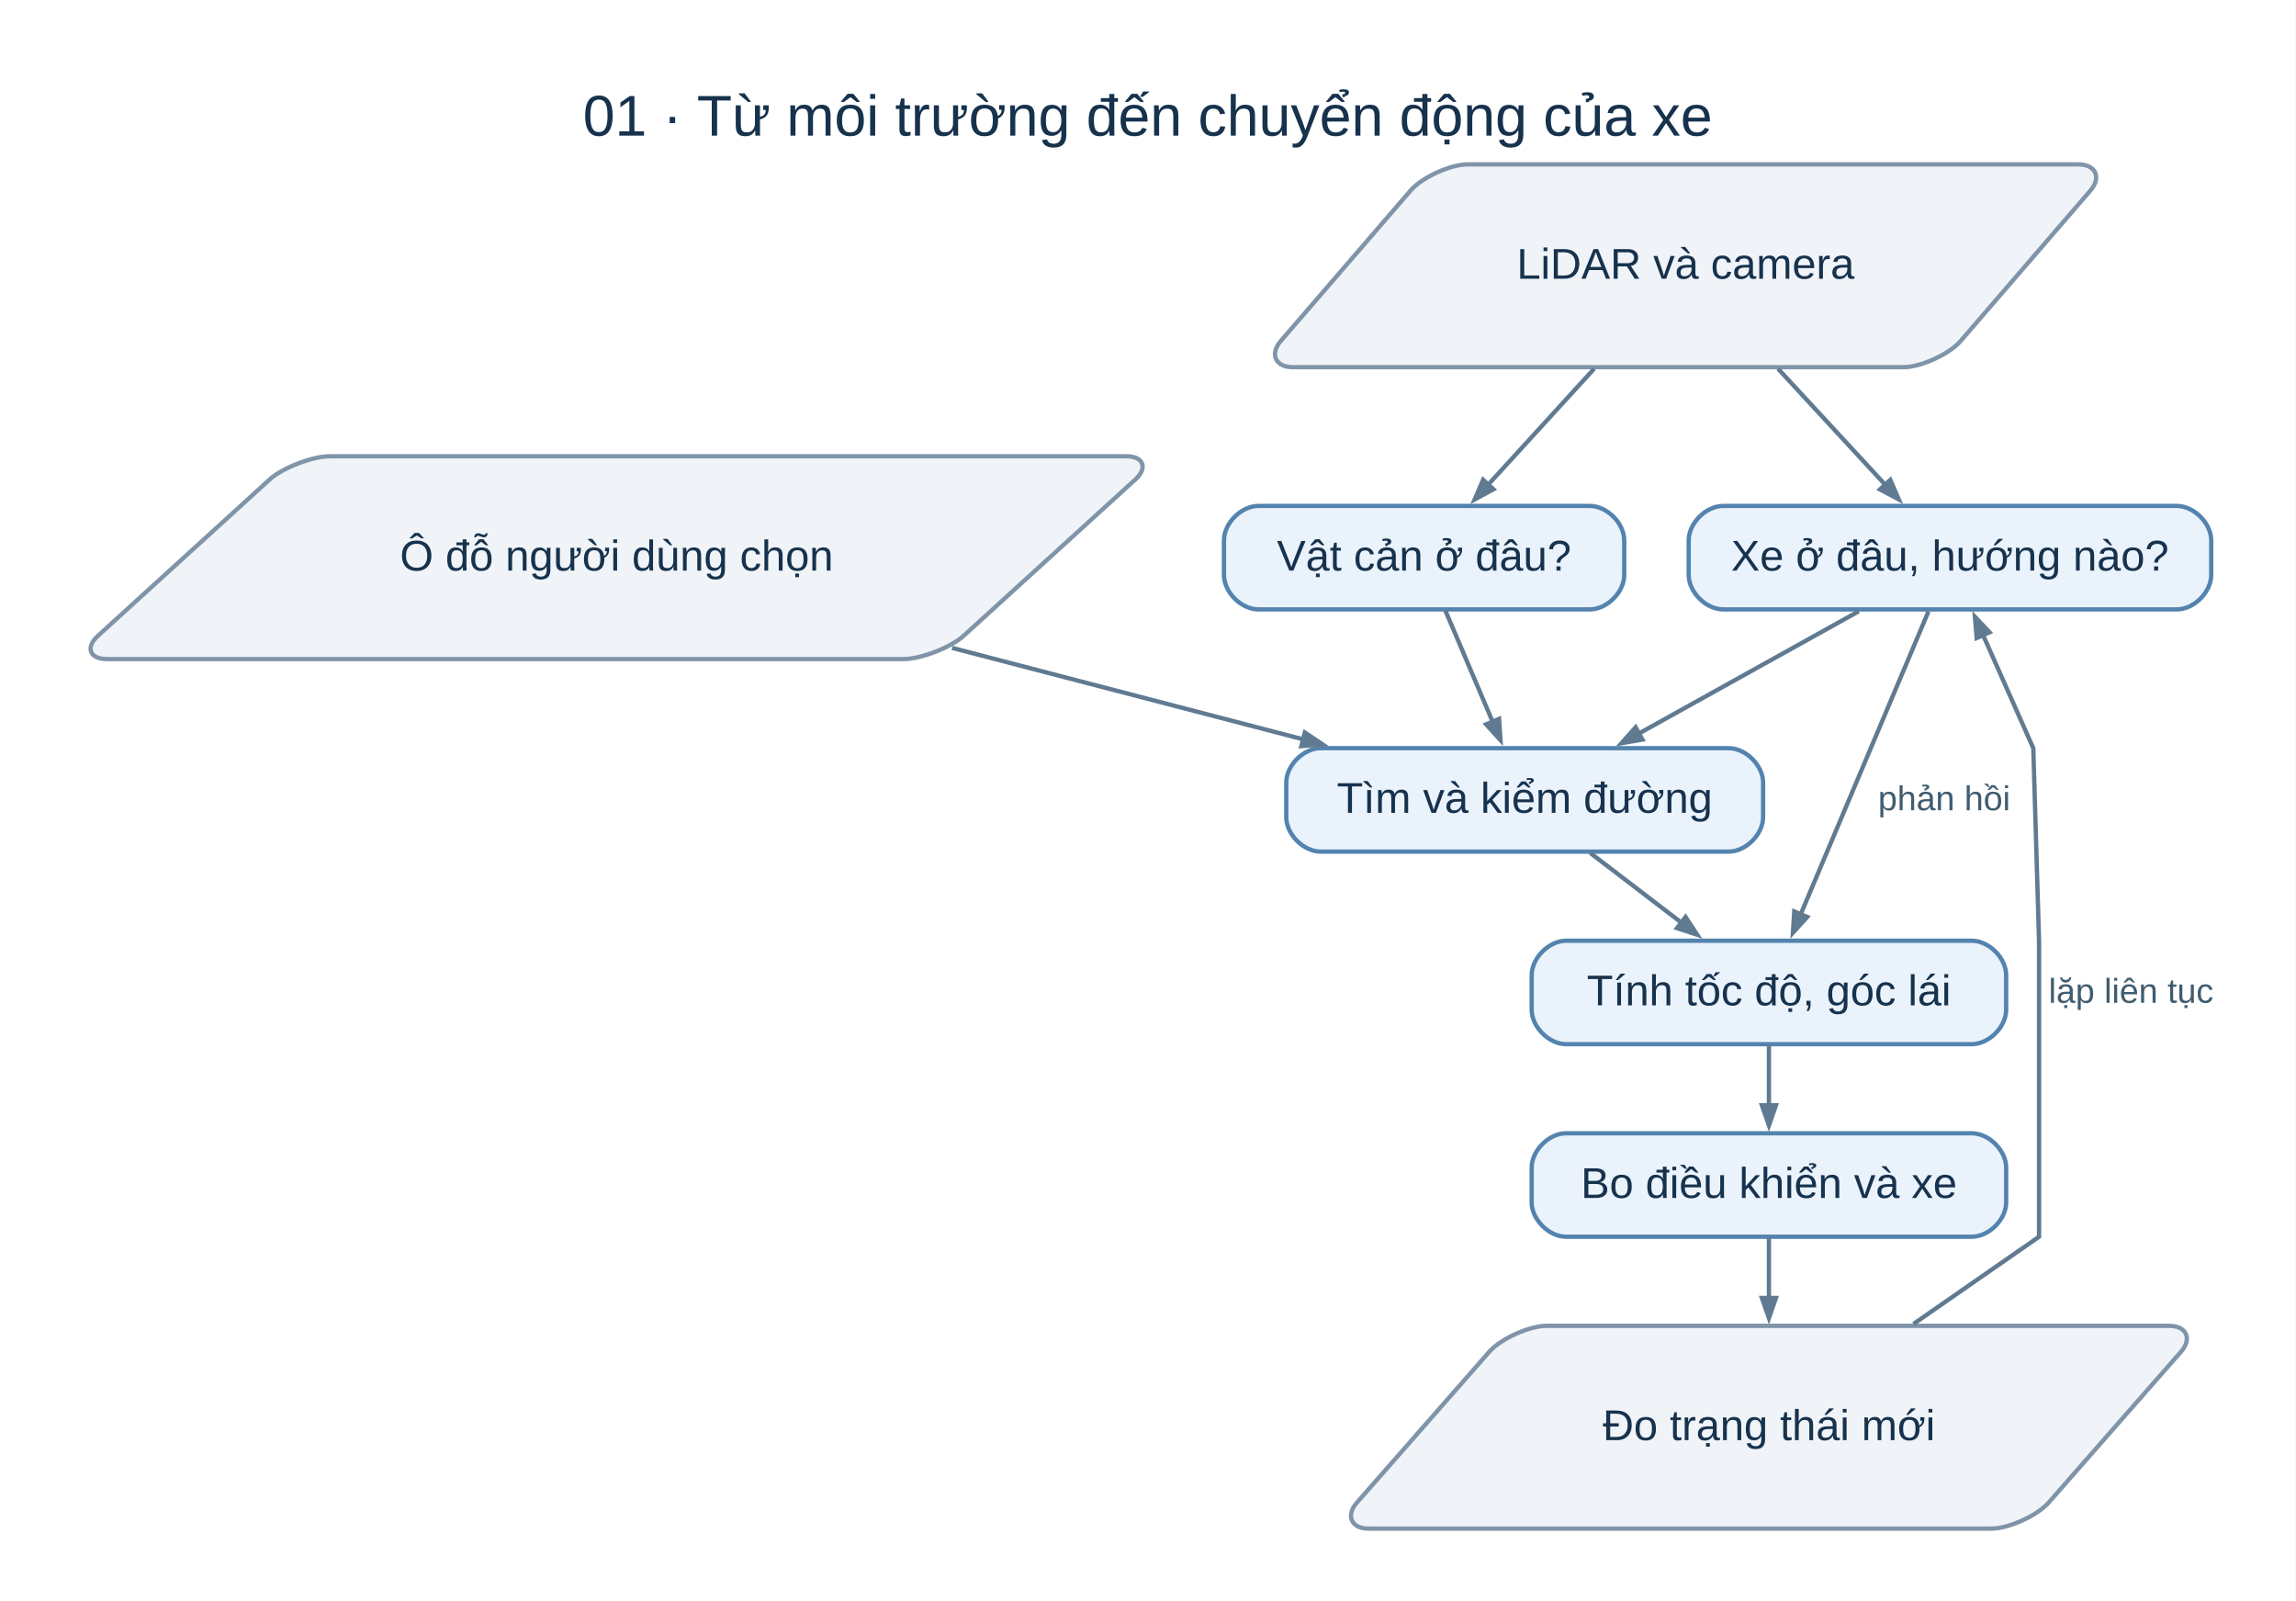
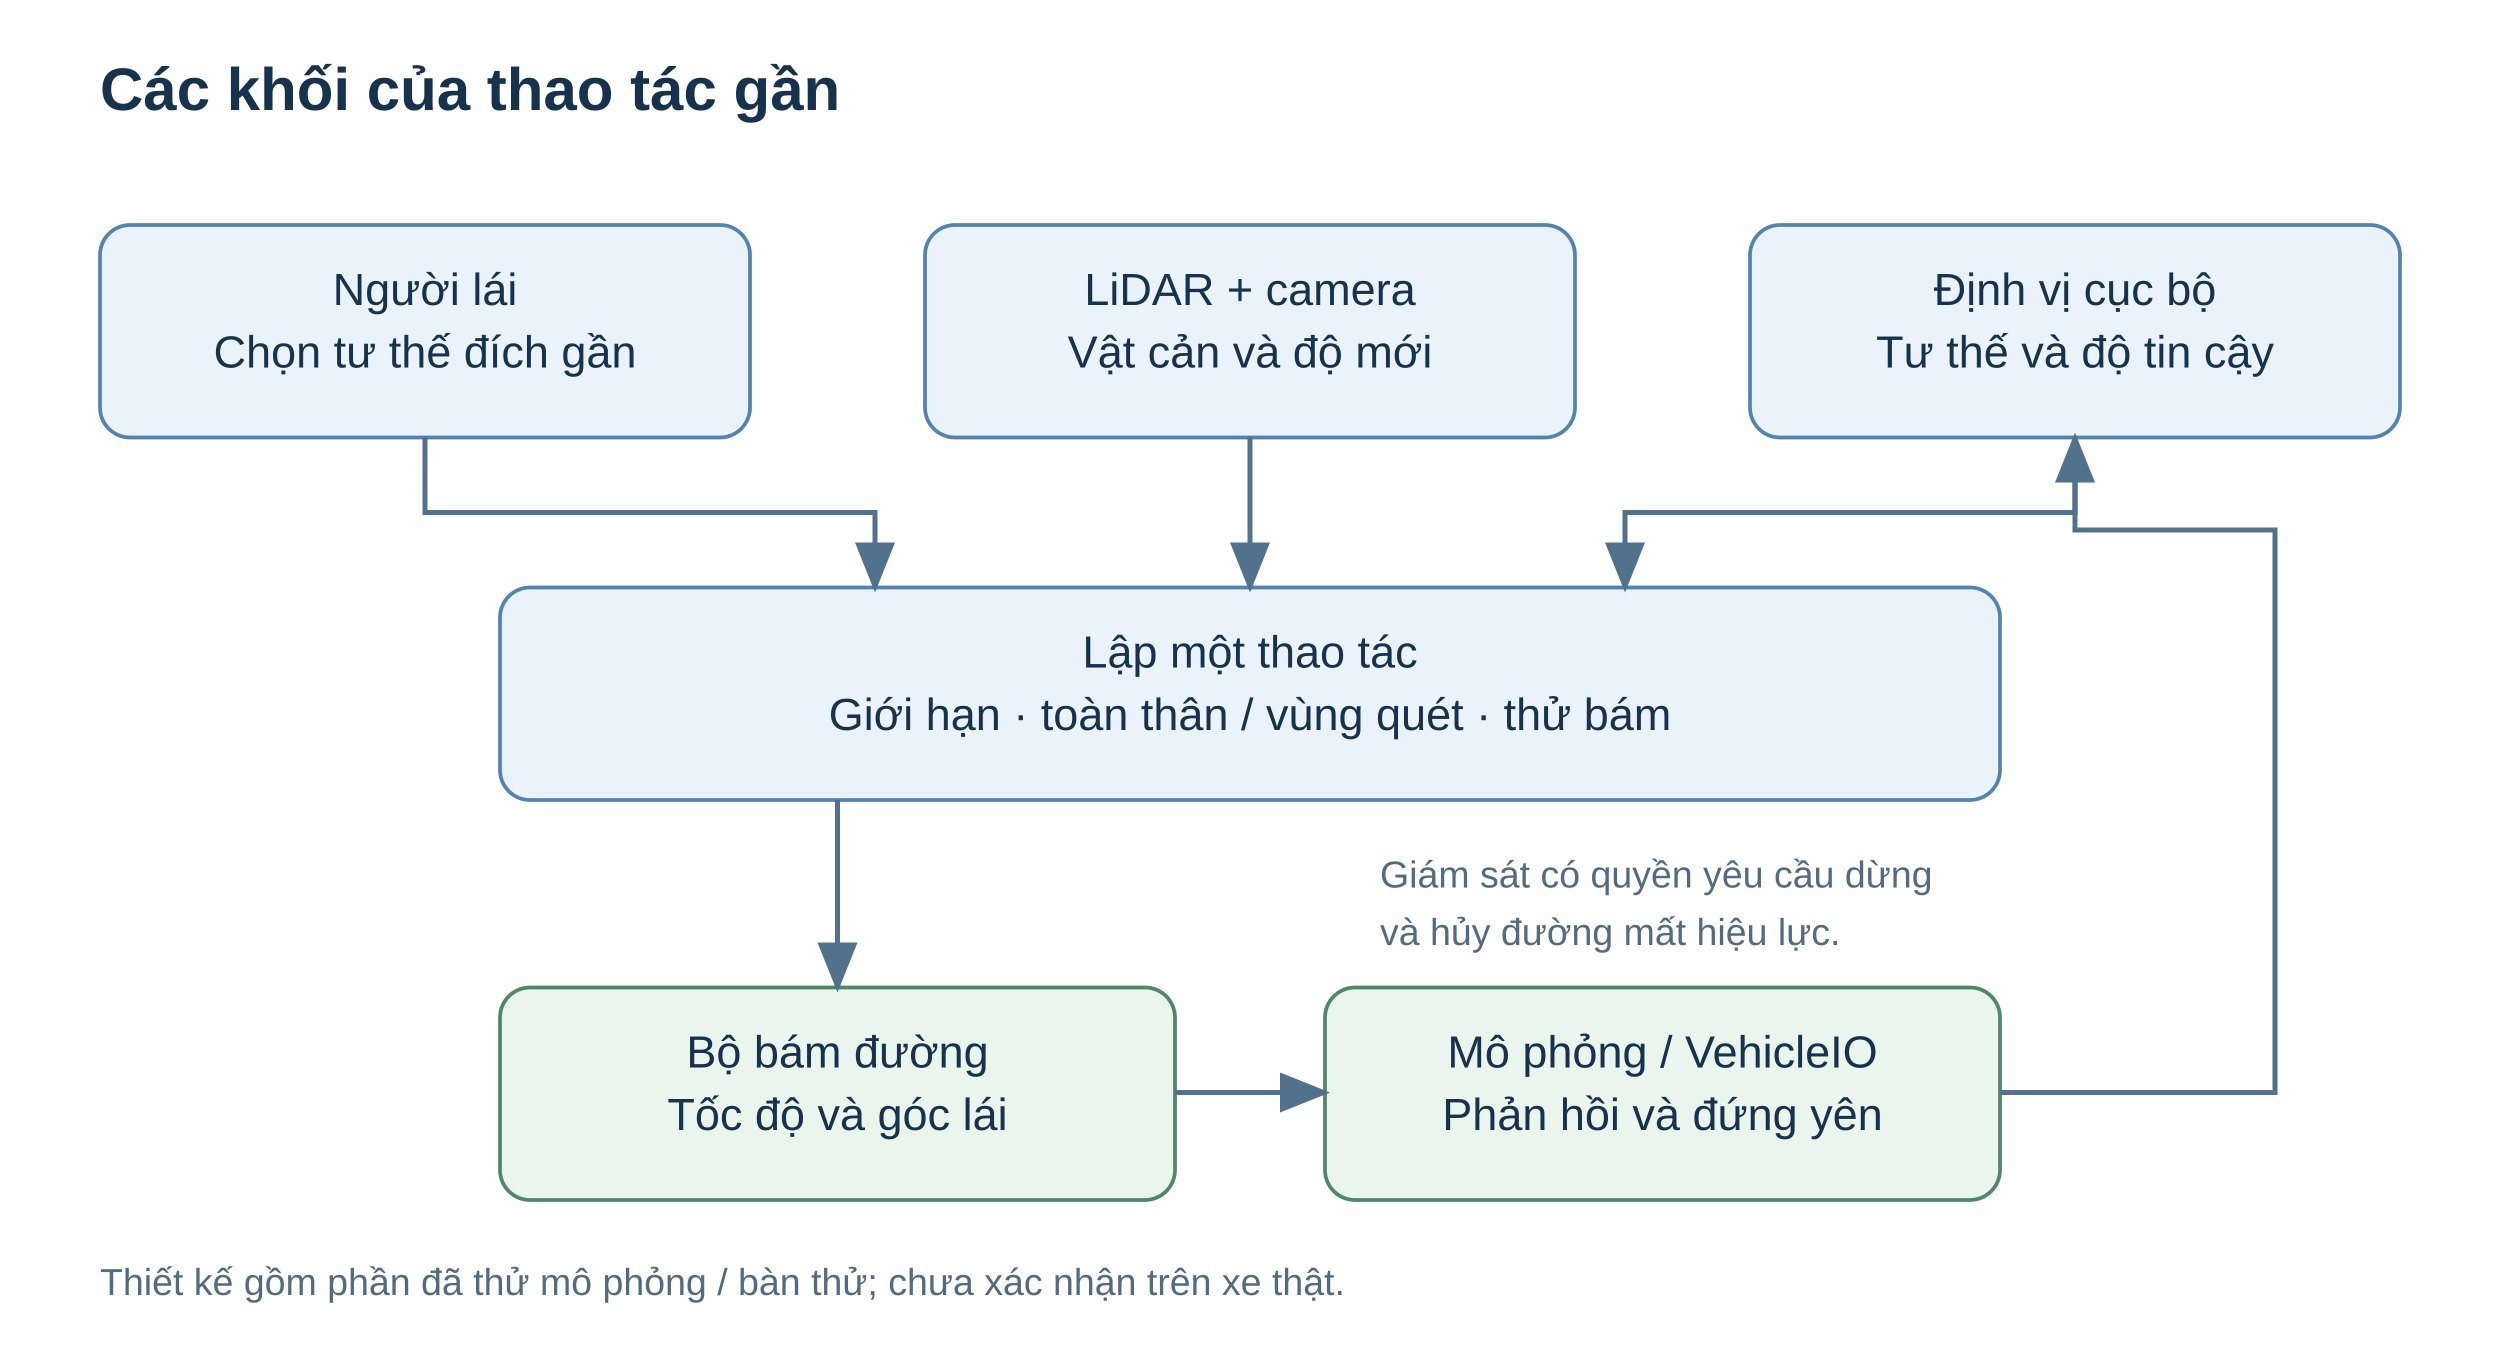
- <svg xmlns="http://www.w3.org/2000/svg" role="img" aria-label="01 · Từ môi trường đến chuyển động của xe" width="799pt" height="557pt" viewBox="0.00 0.00 799.00 557.00">
-   <g id="graph0" class="graph" transform="scale(1 1) rotate(0) translate(25.2 531.88)">
-     <polygon fill="#ffffff" stroke="none" points="-25.2,25.2 -25.2,-531.88 773.6,-531.88 773.6,25.2 -25.2,25.2" />
-     <text xml:space="preserve" text-anchor="middle" x="374.2" y="-484.68" font-family="Arial" font-size="20.00" fill="#17324d">01 · Từ môi trường đến chuyển động của xe</text>
-     <g id="node1" class="node">
-       <path fill="#f0f4f8" stroke="#8094a9" stroke-width="1.5" d="M698.1,-474.68C698.1,-474.68 485.52,-474.68 485.52,-474.68 479.52,-474.68 469.6,-470.14 465.68,-465.59 465.68,-465.59 420.49,-413.21 420.49,-413.21 416.57,-408.66 418.66,-404.12 424.66,-404.12 424.66,-404.12 637.24,-404.12 637.24,-404.12 643.24,-404.12 653.16,-408.66 657.08,-413.21 657.08,-413.21 702.27,-465.59 702.27,-465.59 706.18,-470.14 704.1,-474.68 698.1,-474.68" />
-       <text xml:space="preserve" text-anchor="middle" x="561.38" y="-434.9" font-family="Arial" font-size="15.00" fill="#17324d">LiDAR và camera</text>
-     </g>
-     <g id="node2" class="node">
-       <path fill="#eaf3fc" stroke="#5383ae" stroke-width="1.5" d="M528.03,-355.84C528.03,-355.84 412.73,-355.84 412.73,-355.84 406.73,-355.84 400.73,-349.84 400.73,-343.84 400.73,-343.84 400.73,-331.84 400.73,-331.84 400.73,-325.84 406.73,-319.84 412.73,-319.84 412.73,-319.84 528.03,-319.84 528.03,-319.84 534.03,-319.84 540.03,-325.84 540.03,-331.84 540.03,-331.84 540.03,-343.84 540.03,-343.84 540.03,-349.84 534.03,-355.84 528.03,-355.84" />
-       <text xml:space="preserve" text-anchor="middle" x="470.38" y="-333.34" font-family="Arial" font-size="15.00" fill="#17324d">Vật cản ở đâu?</text>
-     </g>
-     <g id="edge1" class="edge">
-       <path fill="none" stroke="#607a91" stroke-width="1.5" d="M529.55,-403.58C517.38,-390.27 503.78,-375.38 492.68,-363.24" />
-       <polygon fill="#607a91" stroke="#607a91" stroke-width="1.5" points="494.53,-361.64 488,-358.12 490.92,-364.94 494.53,-361.64" />
-     </g>
-     <g id="node3" class="node">
-       <path fill="#eaf3fc" stroke="#5383ae" stroke-width="1.5" d="M732.3,-355.84C732.3,-355.84 574.46,-355.84 574.46,-355.84 568.46,-355.84 562.46,-349.84 562.46,-343.84 562.46,-343.84 562.46,-331.84 562.46,-331.84 562.46,-325.84 568.46,-319.84 574.46,-319.84 574.46,-319.84 732.3,-319.84 732.3,-319.84 738.3,-319.84 744.3,-325.84 744.3,-331.84 744.3,-331.84 744.3,-343.84 744.3,-343.84 744.3,-349.84 738.3,-355.84 732.3,-355.84" />
-       <text xml:space="preserve" text-anchor="middle" x="653.38" y="-333.34" font-family="Arial" font-size="15.00" fill="#17324d">Xe ở đâu, hướng nào?</text>
-     </g>
-     <g id="edge2" class="edge">
-       <path fill="none" stroke="#607a91" stroke-width="1.5" d="M593.56,-403.58C605.86,-390.27 619.61,-375.38 630.83,-363.24" />
-       <polygon fill="#607a91" stroke="#607a91" stroke-width="1.5" points="632.62,-364.92 635.57,-358.11 629.02,-361.59 632.62,-364.92" />
-     </g>
-     <g id="node5" class="node">
-       <path fill="#eaf3fc" stroke="#5383ae" stroke-width="1.5" d="M576.35,-271.56C576.35,-271.56 434.41,-271.56 434.41,-271.56 428.41,-271.56 422.41,-265.56 422.41,-259.56 422.41,-259.56 422.41,-247.56 422.41,-247.56 422.41,-241.56 428.41,-235.56 434.41,-235.56 434.41,-235.56 576.35,-235.56 576.35,-235.56 582.35,-235.56 588.35,-241.56 588.35,-247.56 588.35,-247.56 588.35,-259.56 588.35,-259.56 588.35,-265.56 582.35,-271.56 576.35,-271.56" />
-       <text xml:space="preserve" text-anchor="middle" x="505.38" y="-249.06" font-family="Arial" font-size="15.00" fill="#17324d">Tìm và kiểm đường</text>
-     </g>
-     <g id="edge3" class="edge">
-       <path fill="none" stroke="#607a91" stroke-width="1.5" d="M477.8,-319.39C482.6,-308.12 488.92,-293.26 494.3,-280.6" />
-       <polygon fill="#607a91" stroke="#607a91" stroke-width="1.5" points="496.47,-281.76 496.96,-274.36 491.96,-279.84 496.47,-281.76" />
-     </g>
-     <g id="edge4" class="edge">
-       <path fill="none" stroke="#607a91" stroke-width="1.5" d="M621.63,-319.19C599.19,-306.72 568.97,-289.91 544.96,-276.56" />
-       <polygon fill="#607a91" stroke="#607a91" stroke-width="1.5" points="546.37,-274.55 539.06,-273.29 543.99,-278.83 546.37,-274.55" />
-     </g>
-     <g id="node6" class="node">
-       <path fill="#eaf3fc" stroke="#5383ae" stroke-width="1.5" d="M660.94,-204.56C660.94,-204.56 519.82,-204.56 519.82,-204.56 513.82,-204.56 507.82,-198.56 507.82,-192.56 507.82,-192.56 507.82,-180.56 507.82,-180.56 507.82,-174.56 513.82,-168.56 519.82,-168.56 519.82,-168.56 660.94,-168.56 660.94,-168.56 666.94,-168.56 672.94,-174.56 672.94,-180.56 672.94,-180.56 672.94,-192.56 672.94,-192.56 672.94,-198.56 666.94,-204.56 660.94,-204.56" />
-       <text xml:space="preserve" text-anchor="middle" x="590.38" y="-182.06" font-family="Arial" font-size="15.00" fill="#17324d">Tính tốc độ, góc lái</text>
-     </g>
-     <g id="edge7" class="edge">
-       <path fill="none" stroke="#607a91" stroke-width="1.5" d="M645.9,-319.13C634.87,-292.98 614.15,-243.88 601.38,-213.62" />
-       <polygon fill="#607a91" stroke="#607a91" stroke-width="1.5" points="603.71,-212.84 598.73,-207.34 599.19,-214.74 603.71,-212.84" />
-       <text xml:space="preserve" text-anchor="middle" x="651.37" y="-249.96" font-family="Arial" font-size="12.00" fill="#405c70">phản hồi</text>
-     </g>
-     <g id="node4" class="node">
-       <path fill="#f0f4f8" stroke="#8094a9" stroke-width="1.5" d="M366.76,-373.12C366.76,-373.12 89.5,-373.12 89.5,-373.12 83.5,-373.12 73.06,-369.08 68.63,-365.04 68.63,-365.04 8.87,-310.64 8.87,-310.64 4.44,-306.6 6,-302.56 12,-302.56 12,-302.56 289.26,-302.56 289.26,-302.56 295.26,-302.56 305.7,-306.6 310.13,-310.64 310.13,-310.64 369.89,-365.04 369.89,-365.04 374.32,-369.08 372.76,-373.12 366.76,-373.12" />
-       <text xml:space="preserve" text-anchor="middle" x="189.38" y="-333.34" font-family="Arial" font-size="15.00" fill="#17324d">Ô đỗ người dùng chọn</text>
-     </g>
-     <g id="edge5" class="edge">
-       <path fill="none" stroke="#607a91" stroke-width="1.5" d="M306.15,-306.44C347,-295.8 391.81,-284.13 428.57,-274.56" />
-       <polygon fill="#607a91" stroke="#607a91" stroke-width="1.5" points="428.89,-277.01 435.05,-272.87 427.66,-272.27 428.89,-277.01" />
-     </g>
-     <g id="edge6" class="edge">
-       <path fill="none" stroke="#607a91" stroke-width="1.5" d="M528.16,-235.14C537.99,-227.62 549.62,-218.73 560.16,-210.67" />
-       <polygon fill="#607a91" stroke="#607a91" stroke-width="1.5" points="561.37,-212.83 565.44,-206.63 558.39,-208.94 561.37,-212.83" />
-     </g>
-     <g id="node7" class="node">
-       <path fill="#eaf3fc" stroke="#5383ae" stroke-width="1.5" d="M660.95,-137.56C660.95,-137.56 519.81,-137.56 519.81,-137.56 513.81,-137.56 507.81,-131.56 507.81,-125.56 507.81,-125.56 507.81,-113.56 507.81,-113.56 507.81,-107.56 513.81,-101.56 519.81,-101.56 519.81,-101.56 660.95,-101.56 660.95,-101.56 666.95,-101.56 672.95,-107.56 672.95,-113.56 672.95,-113.56 672.95,-125.56 672.95,-125.56 672.95,-131.56 666.95,-137.56 660.95,-137.56" />
-       <text xml:space="preserve" text-anchor="middle" x="590.38" y="-115.06" font-family="Arial" font-size="15.00" fill="#17324d">Bo điều khiển và xe</text>
-     </g>
-     <g id="edge8" class="edge">
-       <path fill="none" stroke="#607a91" stroke-width="1.5" d="M590.38,-168.14C590.38,-161.73 590.38,-154.31 590.38,-147.27" />
-       <polygon fill="#607a91" stroke="#607a91" stroke-width="1.5" points="592.83,-147.3 590.38,-140.3 587.93,-147.3 592.83,-147.3" />
-     </g>
-     <g id="node8" class="node">
-       <path fill="#f0f4f8" stroke="#8094a9" stroke-width="1.5" d="M729.7,-70.56C729.7,-70.56 512.98,-70.56 512.98,-70.56 506.98,-70.56 497.02,-66.05 493.07,-61.54 493.07,-61.54 446.97,-9.02 446.97,-9.02 443.02,-4.51 445.06,0 451.06,0 451.06,0 667.78,0 667.78,0 673.78,0 683.73,-4.51 687.69,-9.02 687.69,-9.02 733.78,-61.54 733.78,-61.54 737.74,-66.05 735.7,-70.56 729.7,-70.56" />
-       <text xml:space="preserve" text-anchor="middle" x="590.38" y="-30.78" font-family="Arial" font-size="15.00" fill="#17324d">Đo trạng thái mới</text>
-     </g>
-     <g id="edge9" class="edge">
-       <path fill="none" stroke="#607a91" stroke-width="1.5" d="M590.38,-101.11C590.38,-94.8 590.38,-87.37 590.38,-79.83" />
-       <polygon fill="#607a91" stroke="#607a91" stroke-width="1.5" points="592.83,-80.26 590.38,-73.26 587.93,-80.26 592.83,-80.26" />
-     </g>
-     <g id="edge10" class="edge">
-       <path fill="none" stroke="#607a91" stroke-width="1.5" d="M640.68,-71.21C663.03,-86.73 684.38,-101.56 684.38,-101.56 684.38,-101.56 684.38,-204.56 684.38,-204.56 684.38,-204.56 682.38,-271.56 682.38,-271.56 682.38,-271.56 672.87,-292.95 664.75,-311.25" />
-       <polygon fill="#607a91" stroke="#607a91" stroke-width="1.5" points="662.68,-309.88 662.07,-317.27 667.15,-311.87 662.68,-309.88" />
-       <text xml:space="preserve" text-anchor="middle" x="716.39" y="-182.96" font-family="Arial" font-size="12.00" fill="#405c70">lặp liên tục</text>
-     </g>
-   </g>
+ <svg xmlns="http://www.w3.org/2000/svg" role="img" aria-labelledby="title desc" width="1000" height="540" viewBox="0 0 1000 540">
+   <defs>
+     <marker id="arrow" markerWidth="10" markerHeight="8" refX="9" refY="4" orient="auto">
+       <path d="M0 0L10 4L0 8Z" fill="#51718c" />
+     </marker>
+   </defs>
+   <rect width="100%" height="100%" fill="#fff" />
+   <style>text{font-family:Arial,sans-serif;fill:#17324d}.t{font-size:24px;font-weight:700}.n{font-size:18px}.s{font-size:15px;fill:#526b80}.box{fill:#eaf3fc;stroke:#5383ae;stroke-width:1.5}.go{fill:#e9f5ed;stroke:#508765;stroke-width:1.5}.stop{fill:#fff1e6;stroke:#b37c46;stroke-width:1.5}.line{fill:none;stroke:#51718c;stroke-width:2;marker-end:url(#arrow)}</style>
+   <text x="40" y="44" class="t">Các khối của thao tác gần</text>
+   <rect class="box" x="40" y="90" width="260" height="85" rx="12" />
+   <text class="n" text-anchor="middle" x="170" y="122">Người lái</text>
+   <text class="n" text-anchor="middle" x="170" y="147">Chọn tư thế đích gần</text>
+   <rect class="box" x="370" y="90" width="260" height="85" rx="12" />
+   <text class="n" text-anchor="middle" x="500" y="122">LiDAR + camera</text>
+   <text class="n" text-anchor="middle" x="500" y="147">Vật cản và độ mới</text>
+   <rect class="box" x="700" y="90" width="260" height="85" rx="12" />
+   <text class="n" text-anchor="middle" x="830" y="122">Định vị cục bộ</text>
+   <text class="n" text-anchor="middle" x="830" y="147">Tư thế và độ tin cậy</text>
+   <rect class="box" x="200" y="235" width="600" height="85" rx="12" />
+   <text class="n" text-anchor="middle" x="500" y="267">Lập một thao tác</text>
+   <text class="n" text-anchor="middle" x="500" y="292">Giới hạn · toàn thân / vùng quét · thử bám</text>
+   <rect class="go" x="200" y="395" width="270" height="85" rx="12" />
+   <text class="n" text-anchor="middle" x="335" y="427">Bộ bám đường</text>
+   <text class="n" text-anchor="middle" x="335" y="452">Tốc độ và góc lái</text>
+   <rect class="go" x="530" y="395" width="270" height="85" rx="12" />
+   <text class="n" text-anchor="middle" x="665" y="427">Mô phỏng / VehicleIO</text>
+   <text class="n" text-anchor="middle" x="665" y="452">Phản hồi và đứng yên</text>
+   <path class="line" d="M170 175V205H350V235" />
+   <path class="line" d="M500 175V235" />
+   <path class="line" d="M830 175V205H650V235" />
+   <path class="line" d="M335 320V395" />
+   <path class="line" d="M470 437H530" />
+   <path class="line" d="M800 437H910V212H830V175" />
+   <text x="552" y="355" class="s">Giám sát có quyền yêu cầu dừng</text>
+   <text x="552" y="378" class="s">và hủy đường mất hiệu lực.</text>
+   <text x="40" y="518" class="s">Thiết kế gồm phần đã thử mô phỏng / bàn thử; chưa xác nhận trên xe thật.</text>
</svg>
